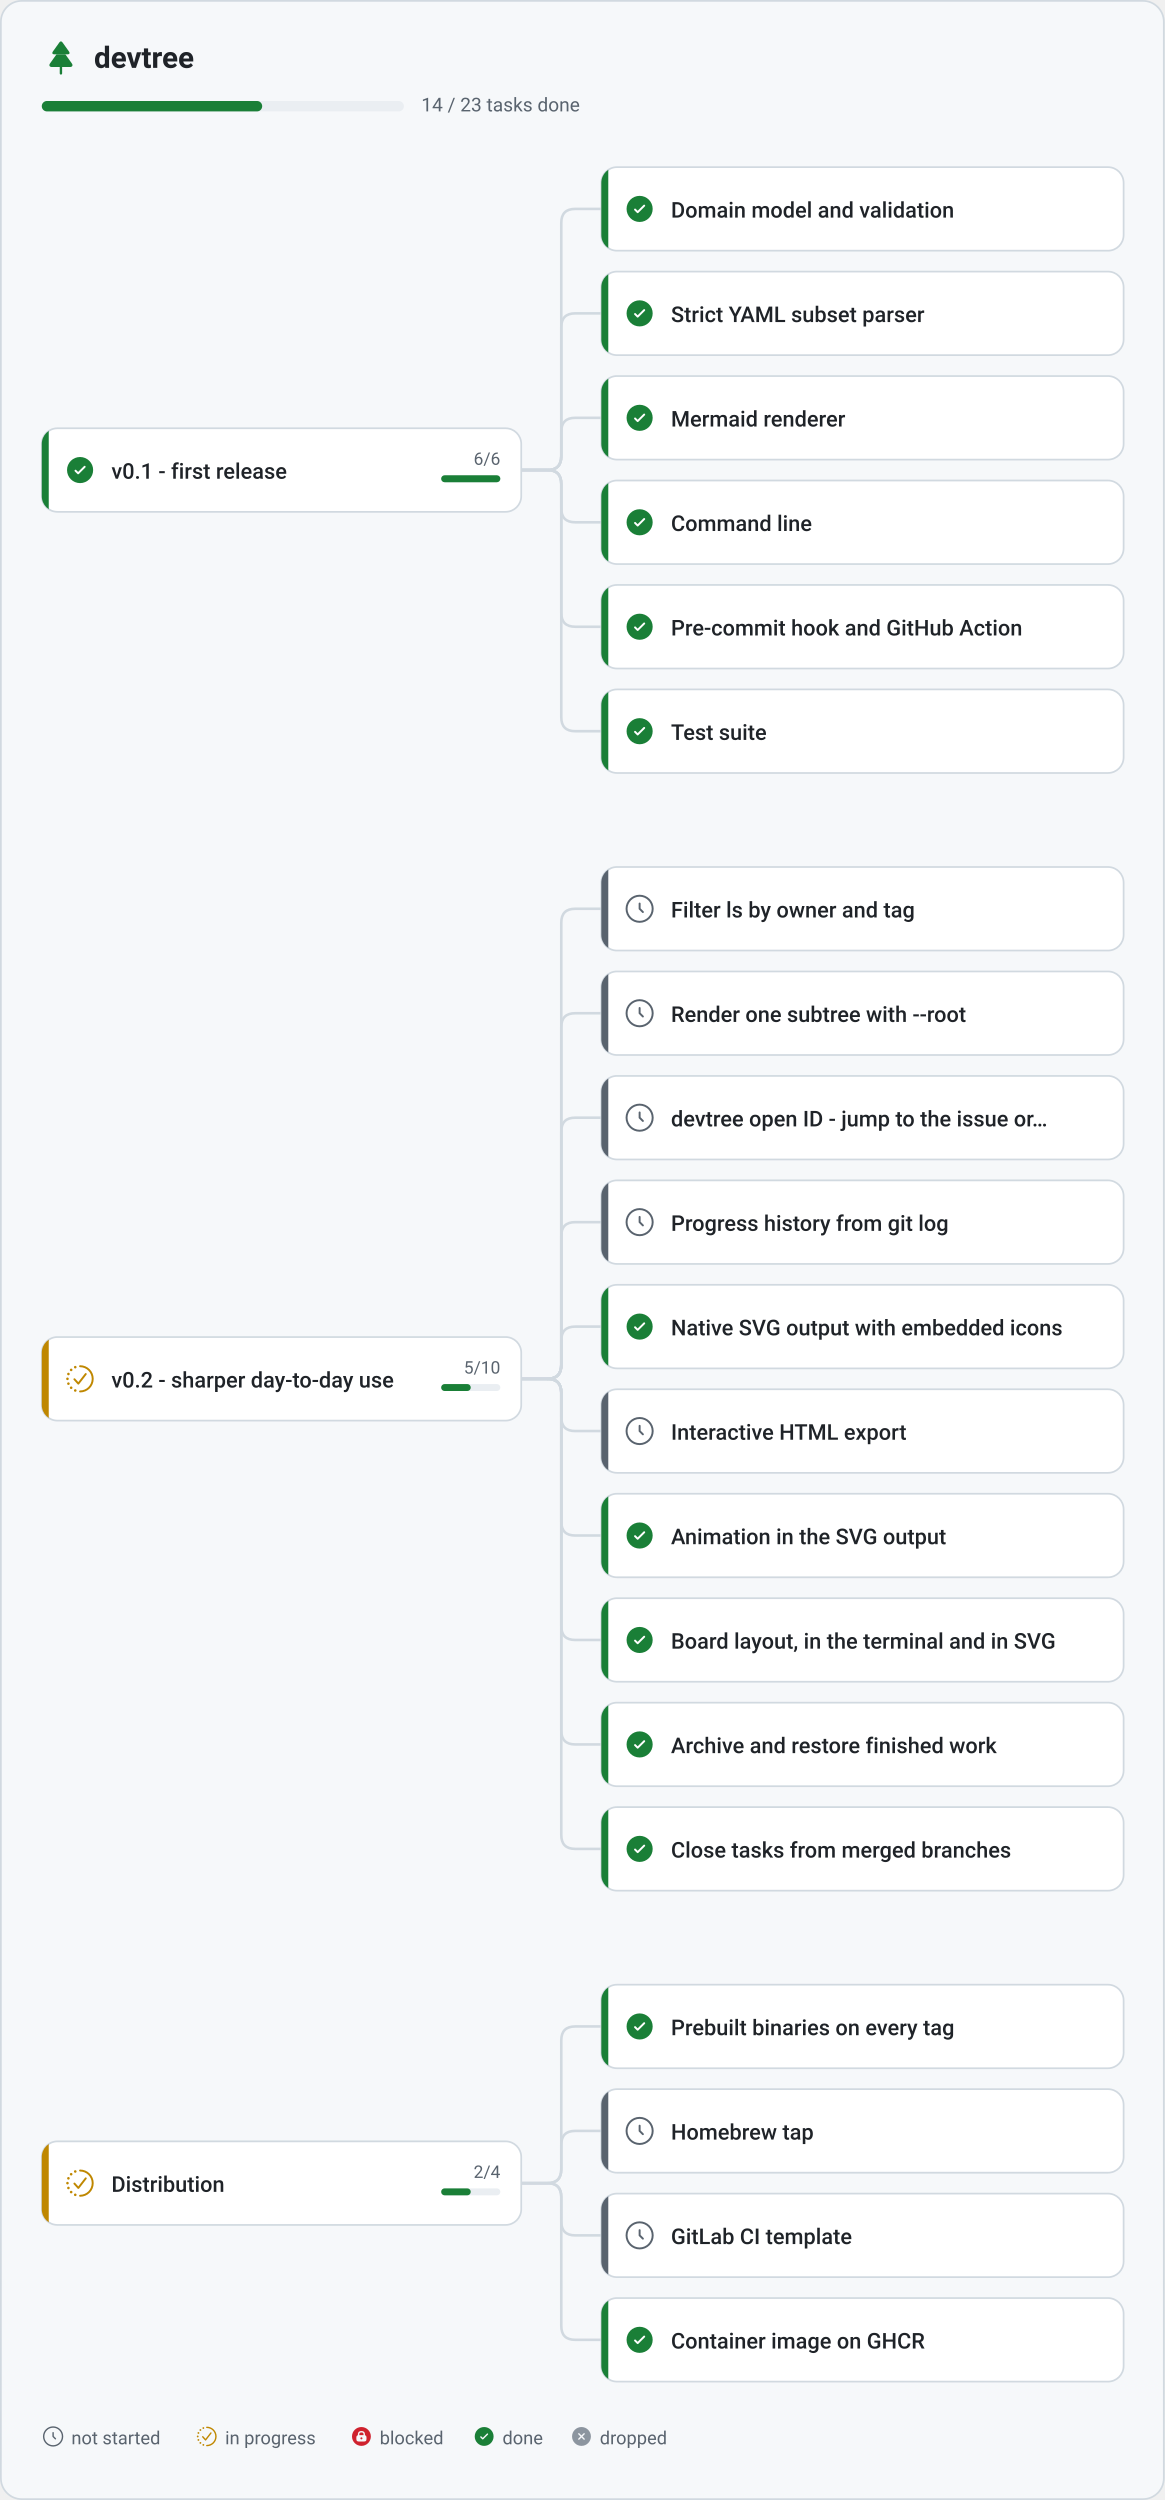
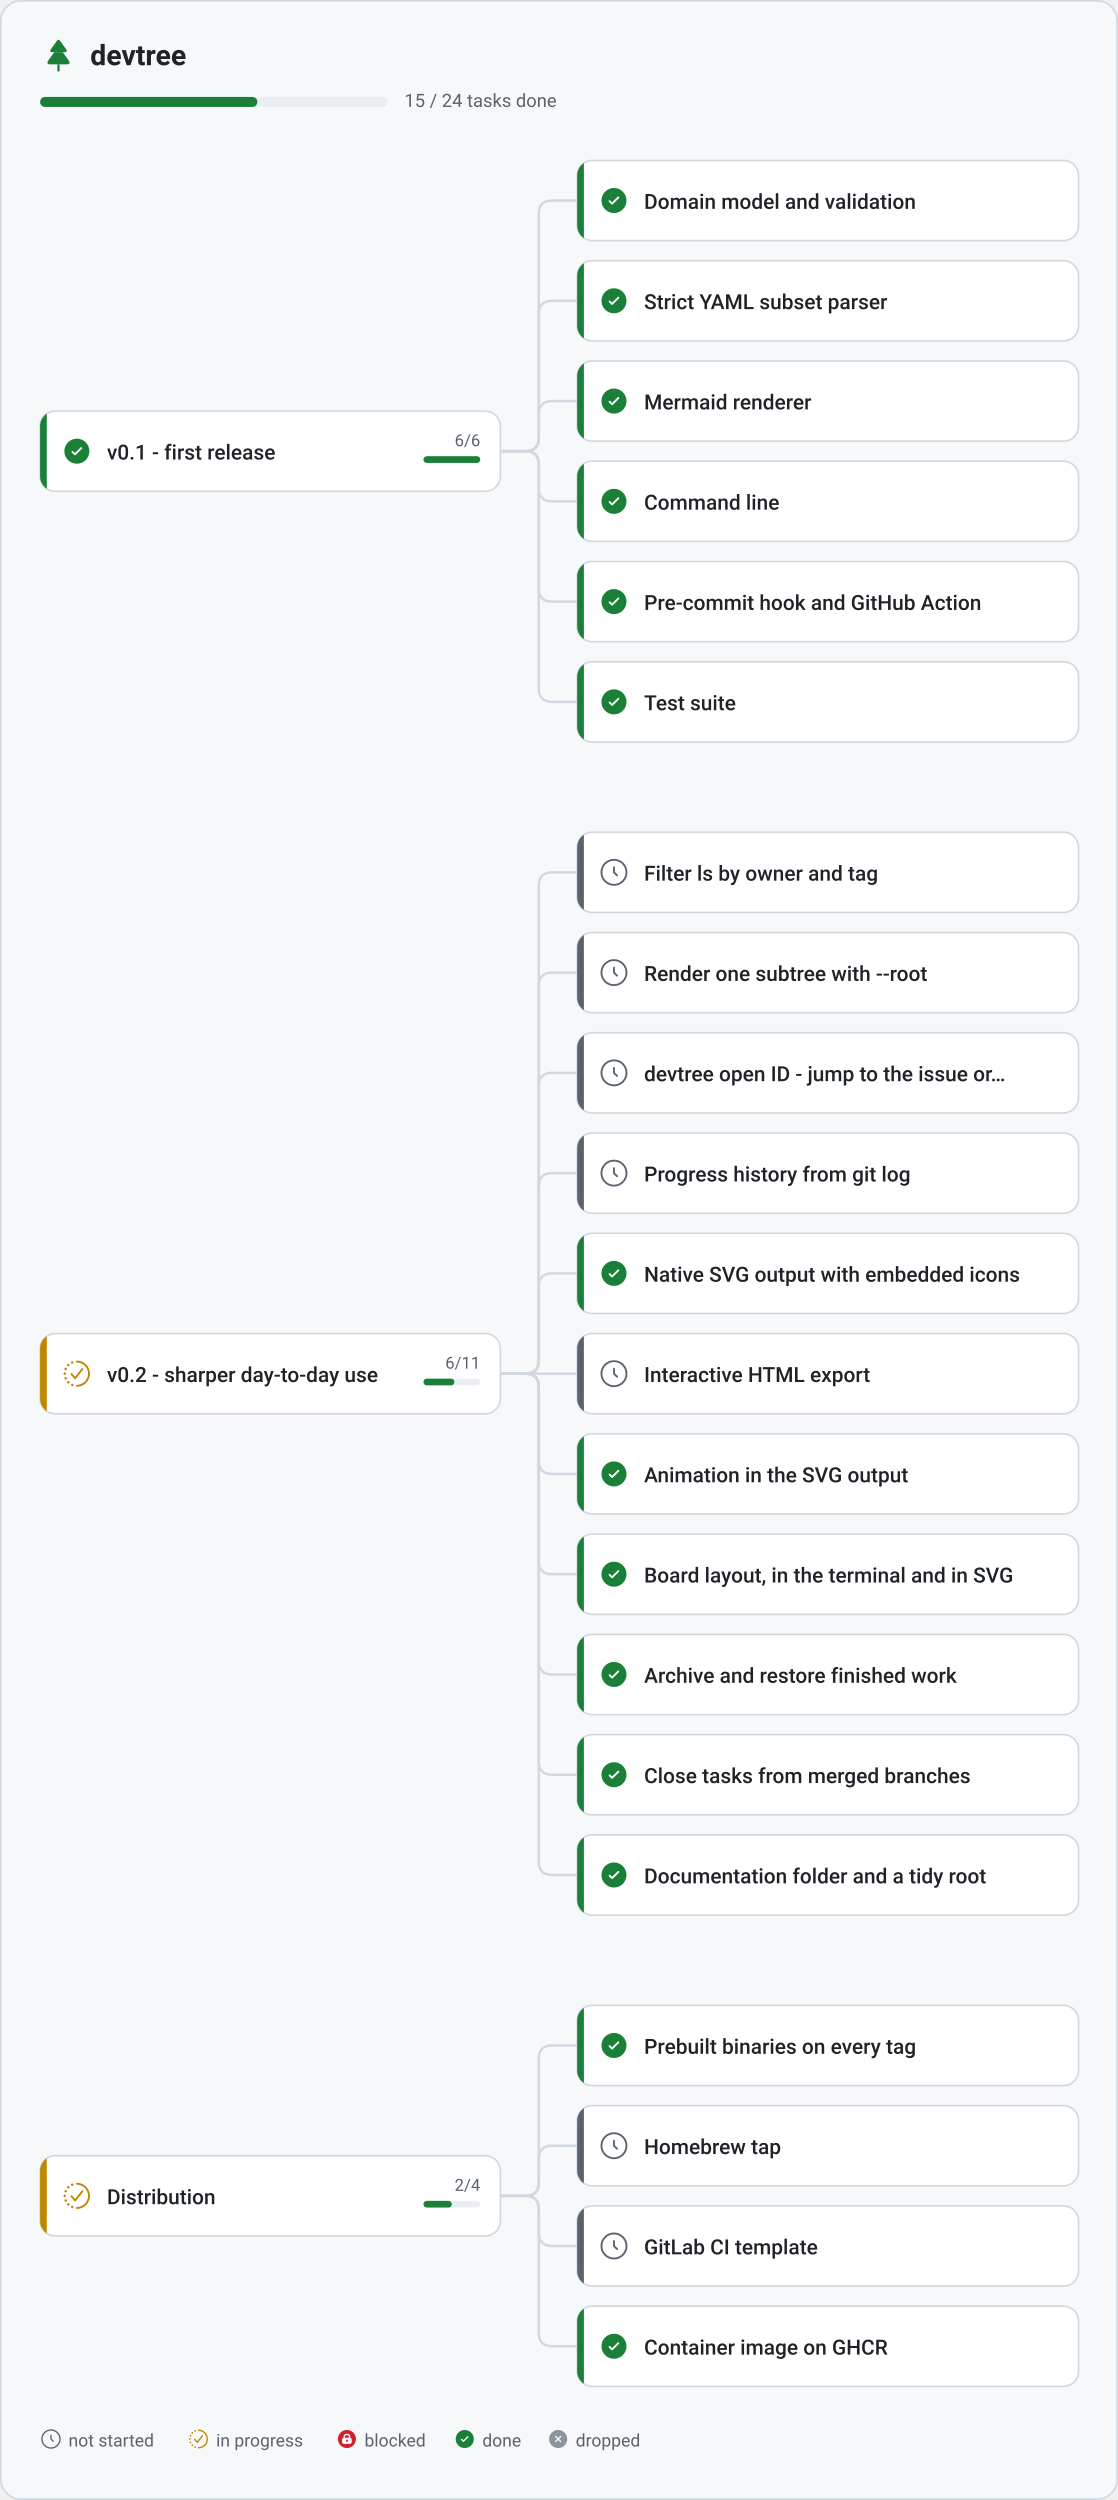
- <svg xmlns="http://www.w3.org/2000/svg" width="669" height="1436" viewBox="0 0 669 1436" font-family="system-ui,-apple-system,'Segoe UI',Roboto,'Helvetica Neue',Arial,sans-serif" role="img" aria-label="devtree development tree, 14 of 23 tasks done">
+ <svg xmlns="http://www.w3.org/2000/svg" width="669" height="1496" viewBox="0 0 669 1496" font-family="system-ui,-apple-system,'Segoe UI',Roboto,'Helvetica Neue',Arial,sans-serif" role="img" aria-label="devtree development tree, 15 of 24 tasks done">
  <style>
@keyframes dt-flow { to { stroke-dashoffset: -16 } }
@keyframes dt-grow { from { transform: scaleX(0) } to { transform: scaleX(1) } }
@keyframes dt-spin { to { transform: rotate(360deg) } }
@keyframes dt-rise { from { opacity: 0; transform: translateY(7px) } to { opacity: 1; transform: none } }
@keyframes dt-pulse { 0%, 100% { opacity: 1 } 50% { opacity: .45 } }
@keyframes dt-marquee { from { transform: translateX(-50%) } to { transform: none } }
.dt-flow { animation: dt-flow 1.1s linear infinite }
.dt-grow { animation: dt-grow .9s cubic-bezier(.2,.8,.2,1) both; transform-box: fill-box; transform-origin: left center }
.dt-spin { animation: dt-spin 8s linear infinite; transform-box: fill-box; transform-origin: center }
.dt-rise { animation: dt-rise .55s cubic-bezier(.2,.8,.2,1) backwards }
.dt-pulse { animation: dt-pulse 2.4s ease-in-out infinite }
.dt-marquee { animation: dt-marquee 26s linear infinite; transform-box: fill-box }
@media (prefers-reduced-motion: reduce), print {
  .dt-flow, .dt-grow, .dt-spin, .dt-rise, .dt-pulse, .dt-marquee { animation: none }
}
</style>
  <defs>
    <clipPath id="dt-card-0">
      <rect x="0" y="0" width="275.4" height="48.0" rx="9" />
    </clipPath>
    <clipPath id="dt-card-1">
      <rect x="0" y="0" width="300.0" height="48.0" rx="9" />
    </clipPath>
  </defs>
-   <rect x="0.5" y="0.5" width="668" height="1435" rx="12" fill="#f6f8fa" stroke="#d1d9e0" />
+   <rect x="0.5" y="0.5" width="668" height="1495" rx="12" fill="#f6f8fa" stroke="#d1d9e0" />
  <g transform="translate(24.0,22.0) scale(0.9167)" style="color:#1a7f37">
    <path d="M16.169 10.06H7.829C6.649 10.06 6.239 9.27 6.929 8.31L11.099 2.47C11.589 1.77 12.409 1.77 12.899 2.47L17.069 8.31C17.759 9.27 17.349 10.06 16.169 10.06Z" fill="currentColor" />
    <path d="M17.59 17.999H6.41C4.83 17.999 4.29 16.949 5.22 15.669L9.21 10.059H14.79L18.78 15.669C19.71 16.949 19.17 17.999 17.59 17.999Z" fill="currentColor" />
    <path d="M12.75 18V22C12.75 22.41 12.41 22.75 12 22.75C11.59 22.75 11.25 22.41 11.25 22V18H12.75Z" fill="currentColor" />
  </g>
  <text x="54.0" y="39.0" font-size="17" font-weight="600" fill="#1f2328">devtree</text>
  <rect x="24.0" y="58.0" width="208.0" height="6.0" rx="3.0" fill="#eaeef2" />
-   <rect x="24.0" y="58.0" width="126.6" height="6.0" rx="3.0" fill="#1a7f37" class="dt-grow" />
-   <text x="242.0" y="64.0" font-size="11" fill="#59636e">14 / 23 tasks done</text>
+   <rect x="24.0" y="58.0" width="130.0" height="6.0" rx="3.0" fill="#1a7f37" class="dt-grow" />
+   <text x="242.0" y="64.0" font-size="11" fill="#59636e">15 / 24 tasks done</text>
  <path d="M299.4 270.0 H314.4 Q322.4 270.0 322.4 262.0 V128.0 Q322.4 120.0 330.4 120.0 H345.4" fill="none" stroke="#d1d9e0" stroke-width="1.5" />
  <path d="M299.4 270.0 H314.4 Q322.4 270.0 322.4 262.0 V188.0 Q322.4 180.0 330.4 180.0 H345.4" fill="none" stroke="#d1d9e0" stroke-width="1.5" />
  <path d="M299.4 270.0 H314.4 Q322.4 270.0 322.4 262.0 V248.0 Q322.4 240.0 330.4 240.0 H345.4" fill="none" stroke="#d1d9e0" stroke-width="1.5" />
  <path d="M299.4 270.0 H314.4 Q322.4 270.0 322.4 278.0 V292.0 Q322.4 300.0 330.4 300.0 H345.4" fill="none" stroke="#d1d9e0" stroke-width="1.5" />
  <path d="M299.4 270.0 H314.4 Q322.4 270.0 322.4 278.0 V352.0 Q322.4 360.0 330.4 360.0 H345.4" fill="none" stroke="#d1d9e0" stroke-width="1.5" />
  <path d="M299.4 270.0 H314.4 Q322.4 270.0 322.4 278.0 V412.0 Q322.4 420.0 330.4 420.0 H345.4" fill="none" stroke="#d1d9e0" stroke-width="1.5" />
-   <path d="M299.4 792.0 H314.4 Q322.4 792.0 322.4 784.0 V530.0 Q322.4 522.0 330.4 522.0 H345.4" fill="none" stroke="#d1d9e0" stroke-width="1.5" />
-   <path d="M299.4 792.0 H314.4 Q322.4 792.0 322.4 784.0 V590.0 Q322.4 582.0 330.4 582.0 H345.4" fill="none" stroke="#d1d9e0" stroke-width="1.5" />
-   <path d="M299.4 792.0 H314.4 Q322.4 792.0 322.4 784.0 V650.0 Q322.4 642.0 330.4 642.0 H345.4" fill="none" stroke="#d1d9e0" stroke-width="1.5" />
-   <path d="M299.4 792.0 H314.4 Q322.4 792.0 322.4 784.0 V710.0 Q322.4 702.0 330.4 702.0 H345.4" fill="none" stroke="#d1d9e0" stroke-width="1.5" />
-   <path d="M299.4 792.0 H314.4 Q322.4 792.0 322.4 784.0 V770.0 Q322.4 762.0 330.4 762.0 H345.4" fill="none" stroke="#d1d9e0" stroke-width="1.5" />
-   <path d="M299.4 792.0 H314.4 Q322.4 792.0 322.4 800.0 V814.0 Q322.4 822.0 330.4 822.0 H345.4" fill="none" stroke="#d1d9e0" stroke-width="1.5" />
-   <path d="M299.4 792.0 H314.4 Q322.4 792.0 322.4 800.0 V874.0 Q322.4 882.0 330.4 882.0 H345.4" fill="none" stroke="#d1d9e0" stroke-width="1.5" />
-   <path d="M299.4 792.0 H314.4 Q322.4 792.0 322.4 800.0 V934.0 Q322.4 942.0 330.4 942.0 H345.4" fill="none" stroke="#d1d9e0" stroke-width="1.5" />
-   <path d="M299.4 792.0 H314.4 Q322.4 792.0 322.4 800.0 V994.0 Q322.4 1002.0 330.4 1002.0 H345.4" fill="none" stroke="#d1d9e0" stroke-width="1.5" />
-   <path d="M299.4 792.0 H314.4 Q322.4 792.0 322.4 800.0 V1054.0 Q322.4 1062.0 330.4 1062.0 H345.4" fill="none" stroke="#d1d9e0" stroke-width="1.5" />
-   <path d="M299.4 1254.0 H314.4 Q322.4 1254.0 322.4 1246.0 V1172.0 Q322.4 1164.0 330.4 1164.0 H345.4" fill="none" stroke="#d1d9e0" stroke-width="1.5" />
-   <path d="M299.4 1254.0 H314.4 Q322.4 1254.0 322.4 1246.0 V1232.0 Q322.4 1224.0 330.4 1224.0 H345.4" fill="none" stroke="#d1d9e0" stroke-width="1.5" />
-   <path d="M299.4 1254.0 H314.4 Q322.4 1254.0 322.4 1262.0 V1276.0 Q322.4 1284.0 330.4 1284.0 H345.4" fill="none" stroke="#d1d9e0" stroke-width="1.5" />
-   <path d="M299.4 1254.0 H314.4 Q322.4 1254.0 322.4 1262.0 V1336.0 Q322.4 1344.0 330.4 1344.0 H345.4" fill="none" stroke="#d1d9e0" stroke-width="1.5" />
+   <path d="M299.4 822.0 H314.4 Q322.4 822.0 322.4 814.0 V530.0 Q322.4 522.0 330.4 522.0 H345.4" fill="none" stroke="#d1d9e0" stroke-width="1.5" />
+   <path d="M299.4 822.0 H314.4 Q322.4 822.0 322.4 814.0 V590.0 Q322.4 582.0 330.4 582.0 H345.4" fill="none" stroke="#d1d9e0" stroke-width="1.5" />
+   <path d="M299.4 822.0 H314.4 Q322.4 822.0 322.4 814.0 V650.0 Q322.4 642.0 330.4 642.0 H345.4" fill="none" stroke="#d1d9e0" stroke-width="1.5" />
+   <path d="M299.4 822.0 H314.4 Q322.4 822.0 322.4 814.0 V710.0 Q322.4 702.0 330.4 702.0 H345.4" fill="none" stroke="#d1d9e0" stroke-width="1.5" />
+   <path d="M299.4 822.0 H314.4 Q322.4 822.0 322.4 814.0 V770.0 Q322.4 762.0 330.4 762.0 H345.4" fill="none" stroke="#d1d9e0" stroke-width="1.5" />
+   <path d="M299.4 822.0 H345.4" fill="none" stroke="#d1d9e0" stroke-width="1.5" />
+   <path d="M299.4 822.0 H314.4 Q322.4 822.0 322.4 830.0 V874.0 Q322.4 882.0 330.4 882.0 H345.4" fill="none" stroke="#d1d9e0" stroke-width="1.5" />
+   <path d="M299.4 822.0 H314.4 Q322.4 822.0 322.4 830.0 V934.0 Q322.4 942.0 330.4 942.0 H345.4" fill="none" stroke="#d1d9e0" stroke-width="1.5" />
+   <path d="M299.4 822.0 H314.4 Q322.4 822.0 322.4 830.0 V994.0 Q322.4 1002.0 330.4 1002.0 H345.4" fill="none" stroke="#d1d9e0" stroke-width="1.5" />
+   <path d="M299.4 822.0 H314.4 Q322.4 822.0 322.4 830.0 V1054.0 Q322.4 1062.0 330.4 1062.0 H345.4" fill="none" stroke="#d1d9e0" stroke-width="1.5" />
+   <path d="M299.4 822.0 H314.4 Q322.4 822.0 322.4 830.0 V1114.0 Q322.4 1122.0 330.4 1122.0 H345.4" fill="none" stroke="#d1d9e0" stroke-width="1.5" />
+   <path d="M299.4 1314.0 H314.4 Q322.4 1314.0 322.4 1306.0 V1232.0 Q322.4 1224.0 330.4 1224.0 H345.4" fill="none" stroke="#d1d9e0" stroke-width="1.5" />
+   <path d="M299.4 1314.0 H314.4 Q322.4 1314.0 322.4 1306.0 V1292.0 Q322.4 1284.0 330.4 1284.0 H345.4" fill="none" stroke="#d1d9e0" stroke-width="1.5" />
+   <path d="M299.4 1314.0 H314.4 Q322.4 1314.0 322.4 1322.0 V1336.0 Q322.4 1344.0 330.4 1344.0 H345.4" fill="none" stroke="#d1d9e0" stroke-width="1.5" />
+   <path d="M299.4 1314.0 H314.4 Q322.4 1314.0 322.4 1322.0 V1396.0 Q322.4 1404.0 330.4 1404.0 H345.4" fill="none" stroke="#d1d9e0" stroke-width="1.5" />
  <g class="dt-rise" style="animation-delay:0.00s">
    <rect x="24.0" y="246.0" width="275.4" height="48.0" rx="9.0" fill="#ffffff" stroke="#d1d9e0" />
    <g transform="translate(24.0,246.0)" clip-path="url(#dt-card-0)">
      <rect x="0.0" y="0.0" width="4.0" height="48.0" rx="0.0" fill="#1a7f37" />
    </g>
    <g transform="translate(37.0,261.0) scale(0.75)" style="color:#1a7f37">
      <path fill-rule="evenodd" clip-rule="evenodd" d="M22 12C22 17.523 17.523 22 12 22C6.477 22 2 17.523 2 12C2 6.477 6.477 2 12 2C17.523 2 22 6.477 22 12ZM16.03 8.97C16.323 9.263 16.323 9.737 16.03 10.03L11.03 15.03C10.737 15.323 10.263 15.323 9.97 15.03L7.97 13.03C7.677 12.737 7.677 12.263 7.97 11.97C8.263 11.677 8.737 11.677 9.03 11.97L10.5 13.439L12.735 11.204L14.97 8.97C15.263 8.677 15.737 8.677 16.03 8.97Z" fill="currentColor" />
    </g>
    <text x="64.0" y="275.0" font-size="12.5" font-weight="500" fill="#1f2328">v0.1 - first release</text>
    <text x="287.4" y="267.0" font-size="10" fill="#59636e" text-anchor="end">6/6</text>
    <rect x="253.4" y="273.0" width="34.0" height="4.0" rx="2.0" fill="#eaeef2" />
    <rect x="253.4" y="273.0" width="34.0" height="4.0" rx="2.0" fill="#1a7f37" class="dt-grow" />
  </g>
  <g class="dt-rise" style="animation-delay:0.04s">
    <rect x="345.4" y="96.0" width="300.0" height="48.0" rx="9.0" fill="#ffffff" stroke="#d1d9e0" />
    <g transform="translate(345.4,96.0)" clip-path="url(#dt-card-1)">
      <rect x="0.0" y="0.0" width="4.0" height="48.0" rx="0.0" fill="#1a7f37" />
    </g>
    <g transform="translate(358.4,111.0) scale(0.75)" style="color:#1a7f37">
      <path fill-rule="evenodd" clip-rule="evenodd" d="M22 12C22 17.523 17.523 22 12 22C6.477 22 2 17.523 2 12C2 6.477 6.477 2 12 2C17.523 2 22 6.477 22 12ZM16.03 8.97C16.323 9.263 16.323 9.737 16.03 10.03L11.03 15.03C10.737 15.323 10.263 15.323 9.97 15.03L7.97 13.03C7.677 12.737 7.677 12.263 7.97 11.97C8.263 11.677 8.737 11.677 9.03 11.97L10.5 13.439L12.735 11.204L14.97 8.97C15.263 8.677 15.737 8.677 16.03 8.97Z" fill="currentColor" />
    </g>
    <text x="385.4" y="125.0" font-size="12.5" font-weight="500" fill="#1f2328">Domain model and validation</text>
  </g>
  <g class="dt-rise" style="animation-delay:0.07s">
    <rect x="345.4" y="156.0" width="300.0" height="48.0" rx="9.0" fill="#ffffff" stroke="#d1d9e0" />
    <g transform="translate(345.4,156.0)" clip-path="url(#dt-card-1)">
      <rect x="0.0" y="0.0" width="4.0" height="48.0" rx="0.0" fill="#1a7f37" />
    </g>
    <g transform="translate(358.4,171.0) scale(0.75)" style="color:#1a7f37">
      <path fill-rule="evenodd" clip-rule="evenodd" d="M22 12C22 17.523 17.523 22 12 22C6.477 22 2 17.523 2 12C2 6.477 6.477 2 12 2C17.523 2 22 6.477 22 12ZM16.03 8.97C16.323 9.263 16.323 9.737 16.03 10.03L11.03 15.03C10.737 15.323 10.263 15.323 9.97 15.03L7.97 13.03C7.677 12.737 7.677 12.263 7.97 11.97C8.263 11.677 8.737 11.677 9.03 11.97L10.5 13.439L12.735 11.204L14.97 8.97C15.263 8.677 15.737 8.677 16.03 8.97Z" fill="currentColor" />
    </g>
    <text x="385.4" y="185.0" font-size="12.5" font-weight="500" fill="#1f2328">Strict YAML subset parser</text>
  </g>
  <g class="dt-rise" style="animation-delay:0.11s">
    <rect x="345.4" y="216.0" width="300.0" height="48.0" rx="9.0" fill="#ffffff" stroke="#d1d9e0" />
    <g transform="translate(345.4,216.0)" clip-path="url(#dt-card-1)">
      <rect x="0.0" y="0.0" width="4.0" height="48.0" rx="0.0" fill="#1a7f37" />
    </g>
    <g transform="translate(358.4,231.0) scale(0.75)" style="color:#1a7f37">
      <path fill-rule="evenodd" clip-rule="evenodd" d="M22 12C22 17.523 17.523 22 12 22C6.477 22 2 17.523 2 12C2 6.477 6.477 2 12 2C17.523 2 22 6.477 22 12ZM16.03 8.97C16.323 9.263 16.323 9.737 16.03 10.03L11.03 15.03C10.737 15.323 10.263 15.323 9.97 15.03L7.97 13.03C7.677 12.737 7.677 12.263 7.97 11.97C8.263 11.677 8.737 11.677 9.03 11.97L10.5 13.439L12.735 11.204L14.97 8.97C15.263 8.677 15.737 8.677 16.03 8.97Z" fill="currentColor" />
    </g>
    <text x="385.4" y="245.0" font-size="12.5" font-weight="500" fill="#1f2328">Mermaid renderer</text>
  </g>
  <g class="dt-rise" style="animation-delay:0.14s">
    <rect x="345.4" y="276.0" width="300.0" height="48.0" rx="9.0" fill="#ffffff" stroke="#d1d9e0" />
    <g transform="translate(345.4,276.0)" clip-path="url(#dt-card-1)">
      <rect x="0.0" y="0.0" width="4.0" height="48.0" rx="0.0" fill="#1a7f37" />
    </g>
    <g transform="translate(358.4,291.0) scale(0.75)" style="color:#1a7f37">
      <path fill-rule="evenodd" clip-rule="evenodd" d="M22 12C22 17.523 17.523 22 12 22C6.477 22 2 17.523 2 12C2 6.477 6.477 2 12 2C17.523 2 22 6.477 22 12ZM16.03 8.97C16.323 9.263 16.323 9.737 16.03 10.03L11.03 15.03C10.737 15.323 10.263 15.323 9.97 15.03L7.97 13.03C7.677 12.737 7.677 12.263 7.97 11.97C8.263 11.677 8.737 11.677 9.03 11.97L10.5 13.439L12.735 11.204L14.97 8.97C15.263 8.677 15.737 8.677 16.03 8.97Z" fill="currentColor" />
    </g>
    <text x="385.4" y="305.0" font-size="12.5" font-weight="500" fill="#1f2328">Command line</text>
  </g>
  <g class="dt-rise" style="animation-delay:0.18s">
    <rect x="345.4" y="336.0" width="300.0" height="48.0" rx="9.0" fill="#ffffff" stroke="#d1d9e0" />
    <g transform="translate(345.4,336.0)" clip-path="url(#dt-card-1)">
      <rect x="0.0" y="0.0" width="4.0" height="48.0" rx="0.0" fill="#1a7f37" />
    </g>
    <g transform="translate(358.4,351.0) scale(0.75)" style="color:#1a7f37">
      <path fill-rule="evenodd" clip-rule="evenodd" d="M22 12C22 17.523 17.523 22 12 22C6.477 22 2 17.523 2 12C2 6.477 6.477 2 12 2C17.523 2 22 6.477 22 12ZM16.03 8.97C16.323 9.263 16.323 9.737 16.03 10.03L11.03 15.03C10.737 15.323 10.263 15.323 9.97 15.03L7.97 13.03C7.677 12.737 7.677 12.263 7.97 11.97C8.263 11.677 8.737 11.677 9.03 11.97L10.5 13.439L12.735 11.204L14.97 8.97C15.263 8.677 15.737 8.677 16.03 8.97Z" fill="currentColor" />
    </g>
    <text x="385.4" y="365.0" font-size="12.5" font-weight="500" fill="#1f2328">Pre-commit hook and GitHub Action</text>
  </g>
  <g class="dt-rise" style="animation-delay:0.21s">
    <rect x="345.4" y="396.0" width="300.0" height="48.0" rx="9.0" fill="#ffffff" stroke="#d1d9e0" />
    <g transform="translate(345.4,396.0)" clip-path="url(#dt-card-1)">
      <rect x="0.0" y="0.0" width="4.0" height="48.0" rx="0.0" fill="#1a7f37" />
    </g>
    <g transform="translate(358.4,411.0) scale(0.75)" style="color:#1a7f37">
      <path fill-rule="evenodd" clip-rule="evenodd" d="M22 12C22 17.523 17.523 22 12 22C6.477 22 2 17.523 2 12C2 6.477 6.477 2 12 2C17.523 2 22 6.477 22 12ZM16.03 8.97C16.323 9.263 16.323 9.737 16.03 10.03L11.03 15.03C10.737 15.323 10.263 15.323 9.97 15.03L7.97 13.03C7.677 12.737 7.677 12.263 7.97 11.97C8.263 11.677 8.737 11.677 9.03 11.97L10.5 13.439L12.735 11.204L14.97 8.97C15.263 8.677 15.737 8.677 16.03 8.97Z" fill="currentColor" />
    </g>
    <text x="385.4" y="425.0" font-size="12.5" font-weight="500" fill="#1f2328">Test suite</text>
  </g>
  <g class="dt-rise" style="animation-delay:0.25s">
-     <rect x="24.0" y="768.0" width="275.4" height="48.0" rx="9.0" fill="#ffffff" stroke="#d1d9e0" />
-     <g transform="translate(24.0,768.0)" clip-path="url(#dt-card-0)">
+     <rect x="24.0" y="798.0" width="275.4" height="48.0" rx="9.0" fill="#ffffff" stroke="#d1d9e0" />
+     <g transform="translate(24.0,798.0)" clip-path="url(#dt-card-0)">
      <rect x="0.0" y="0.0" width="4.0" height="48.0" rx="0.0" fill="#bf8700" />
    </g>
-     <g transform="translate(37.0,783.0) scale(0.75)" style="color:#bf8700">
+     <g transform="translate(37.0,813.0) scale(0.75)" style="color:#bf8700">
      <g class="dt-spin">
        <path d="M 12 2.333 c 5.339 0 9.667 4.328 9.667 9.667 s -4.328 9.667 -9.667 9.667" fill="none" stroke="currentColor" stroke-linecap="round" stroke-linejoin="round" stroke-width="1.5" />
        <polyline points="7.667 12.333 10.667 15.667 16.333 8.333" fill="none" stroke="currentColor" stroke-linecap="round" stroke-linejoin="round" stroke-width="1.5" />
        <circle cx="5.164" cy="18.836" r="1" fill="currentColor" />
        <circle cx="2.333" cy="12" r="1" fill="currentColor" />
        <circle cx="5.164" cy="5.164" r="1" fill="currentColor" />
        <circle cx="8.301" cy="20.931" r="1" fill="currentColor" />
        <circle cx="3.069" cy="15.699" r="1" fill="currentColor" />
        <circle cx="3.069" cy="8.301" r="1" fill="currentColor" />
        <circle cx="8.301" cy="3.069" r="1" fill="currentColor" />
      </g>
    </g>
-     <text x="64.0" y="797.0" font-size="12.5" font-weight="500" fill="#1f2328">v0.2 - sharper day-to-day use</text>
-     <text x="287.4" y="789.0" font-size="10" fill="#59636e" text-anchor="end">5/10</text>
-     <rect x="253.4" y="795.0" width="34.0" height="4.0" rx="2.0" fill="#eaeef2" />
-     <rect x="253.4" y="795.0" width="17.0" height="4.0" rx="2.0" fill="#1a7f37" class="dt-grow" />
+     <text x="64.0" y="827.0" font-size="12.5" font-weight="500" fill="#1f2328">v0.2 - sharper day-to-day use</text>
+     <text x="287.4" y="819.0" font-size="10" fill="#59636e" text-anchor="end">6/11</text>
+     <rect x="253.4" y="825.0" width="34.0" height="4.0" rx="2.0" fill="#eaeef2" />
+     <rect x="253.4" y="825.0" width="18.5" height="4.0" rx="2.0" fill="#1a7f37" class="dt-grow" />
  </g>
  <g class="dt-rise" style="animation-delay:0.28s">
    <rect x="345.4" y="498.0" width="300.0" height="48.0" rx="9.0" fill="#ffffff" stroke="#d1d9e0" />
    <g transform="translate(345.4,498.0)" clip-path="url(#dt-card-1)">
      <rect x="0.0" y="0.0" width="4.0" height="48.0" rx="0.0" fill="#59636e" />
    </g>
    <g transform="translate(358.4,513.0) scale(0.75)" style="color:#59636e">
      <path fill-rule="evenodd" clip-rule="evenodd" d="M12 2.75C6.891 2.75 2.75 6.891 2.75 12C2.75 17.109 6.891 21.25 12 21.25C17.109 21.25 21.25 17.109 21.25 12C21.25 6.891 17.109 2.75 12 2.75ZM1.25 12C1.25 6.063 6.063 1.25 12 1.25C17.937 1.25 22.75 6.063 22.75 12C22.75 17.937 17.937 22.75 12 22.75C6.063 22.75 1.25 17.937 1.25 12ZM12 7.25C12.414 7.25 12.75 7.586 12.75 8V11.689L15.03 13.97C15.323 14.263 15.323 14.737 15.03 15.03C14.737 15.323 14.263 15.323 13.97 15.03L11.47 12.53C11.329 12.39 11.25 12.199 11.25 12V8C11.25 7.586 11.586 7.25 12 7.25Z" fill="currentColor" />
    </g>
    <text x="385.4" y="527.0" font-size="12.5" font-weight="500" fill="#1f2328">Filter ls by owner and tag</text>
  </g>
  <g class="dt-rise" style="animation-delay:0.32s">
    <rect x="345.4" y="558.0" width="300.0" height="48.0" rx="9.0" fill="#ffffff" stroke="#d1d9e0" />
    <g transform="translate(345.4,558.0)" clip-path="url(#dt-card-1)">
      <rect x="0.0" y="0.0" width="4.0" height="48.0" rx="0.0" fill="#59636e" />
    </g>
    <g transform="translate(358.4,573.0) scale(0.75)" style="color:#59636e">
      <path fill-rule="evenodd" clip-rule="evenodd" d="M12 2.75C6.891 2.75 2.75 6.891 2.75 12C2.75 17.109 6.891 21.25 12 21.25C17.109 21.25 21.25 17.109 21.25 12C21.25 6.891 17.109 2.75 12 2.75ZM1.25 12C1.25 6.063 6.063 1.25 12 1.25C17.937 1.25 22.75 6.063 22.75 12C22.75 17.937 17.937 22.75 12 22.75C6.063 22.75 1.25 17.937 1.25 12ZM12 7.25C12.414 7.25 12.75 7.586 12.75 8V11.689L15.03 13.97C15.323 14.263 15.323 14.737 15.03 15.03C14.737 15.323 14.263 15.323 13.97 15.03L11.47 12.53C11.329 12.39 11.25 12.199 11.25 12V8C11.25 7.586 11.586 7.25 12 7.25Z" fill="currentColor" />
    </g>
    <text x="385.4" y="587.0" font-size="12.5" font-weight="500" fill="#1f2328">Render one subtree with --root</text>
  </g>
  <g class="dt-rise" style="animation-delay:0.35s">
    <rect x="345.4" y="618.0" width="300.0" height="48.0" rx="9.0" fill="#ffffff" stroke="#d1d9e0" />
    <g transform="translate(345.4,618.0)" clip-path="url(#dt-card-1)">
      <rect x="0.0" y="0.0" width="4.0" height="48.0" rx="0.0" fill="#59636e" />
    </g>
    <g transform="translate(358.4,633.0) scale(0.75)" style="color:#59636e">
      <path fill-rule="evenodd" clip-rule="evenodd" d="M12 2.75C6.891 2.75 2.75 6.891 2.75 12C2.75 17.109 6.891 21.25 12 21.25C17.109 21.25 21.25 17.109 21.25 12C21.25 6.891 17.109 2.75 12 2.75ZM1.25 12C1.25 6.063 6.063 1.25 12 1.25C17.937 1.25 22.75 6.063 22.75 12C22.75 17.937 17.937 22.75 12 22.75C6.063 22.75 1.25 17.937 1.25 12ZM12 7.25C12.414 7.25 12.75 7.586 12.75 8V11.689L15.03 13.97C15.323 14.263 15.323 14.737 15.03 15.03C14.737 15.323 14.263 15.323 13.97 15.03L11.47 12.53C11.329 12.39 11.25 12.199 11.25 12V8C11.25 7.586 11.586 7.25 12 7.25Z" fill="currentColor" />
    </g>
    <text x="385.4" y="647.0" font-size="12.5" font-weight="500" fill="#1f2328">devtree open ID - jump to the issue or…</text>
  </g>
  <g class="dt-rise" style="animation-delay:0.39s">
    <rect x="345.4" y="678.0" width="300.0" height="48.0" rx="9.0" fill="#ffffff" stroke="#d1d9e0" />
    <g transform="translate(345.4,678.0)" clip-path="url(#dt-card-1)">
      <rect x="0.0" y="0.0" width="4.0" height="48.0" rx="0.0" fill="#59636e" />
    </g>
    <g transform="translate(358.4,693.0) scale(0.75)" style="color:#59636e">
      <path fill-rule="evenodd" clip-rule="evenodd" d="M12 2.75C6.891 2.75 2.75 6.891 2.75 12C2.75 17.109 6.891 21.25 12 21.25C17.109 21.25 21.25 17.109 21.25 12C21.25 6.891 17.109 2.75 12 2.75ZM1.25 12C1.25 6.063 6.063 1.25 12 1.25C17.937 1.25 22.75 6.063 22.75 12C22.75 17.937 17.937 22.75 12 22.75C6.063 22.75 1.25 17.937 1.25 12ZM12 7.25C12.414 7.25 12.75 7.586 12.75 8V11.689L15.03 13.97C15.323 14.263 15.323 14.737 15.03 15.03C14.737 15.323 14.263 15.323 13.97 15.03L11.47 12.53C11.329 12.39 11.25 12.199 11.25 12V8C11.25 7.586 11.586 7.25 12 7.25Z" fill="currentColor" />
    </g>
    <text x="385.4" y="707.0" font-size="12.5" font-weight="500" fill="#1f2328">Progress history from git log</text>
  </g>
  <g class="dt-rise" style="animation-delay:0.42s">
    <rect x="345.4" y="738.0" width="300.0" height="48.0" rx="9.0" fill="#ffffff" stroke="#d1d9e0" />
    <g transform="translate(345.4,738.0)" clip-path="url(#dt-card-1)">
      <rect x="0.0" y="0.0" width="4.0" height="48.0" rx="0.0" fill="#1a7f37" />
    </g>
    <g transform="translate(358.4,753.0) scale(0.75)" style="color:#1a7f37">
      <path fill-rule="evenodd" clip-rule="evenodd" d="M22 12C22 17.523 17.523 22 12 22C6.477 22 2 17.523 2 12C2 6.477 6.477 2 12 2C17.523 2 22 6.477 22 12ZM16.03 8.97C16.323 9.263 16.323 9.737 16.03 10.03L11.03 15.03C10.737 15.323 10.263 15.323 9.97 15.03L7.97 13.03C7.677 12.737 7.677 12.263 7.97 11.97C8.263 11.677 8.737 11.677 9.03 11.97L10.5 13.439L12.735 11.204L14.97 8.97C15.263 8.677 15.737 8.677 16.03 8.97Z" fill="currentColor" />
    </g>
    <text x="385.4" y="767.0" font-size="12.5" font-weight="500" fill="#1f2328">Native SVG output with embedded icons</text>
  </g>
  <g class="dt-rise" style="animation-delay:0.46s">
    <rect x="345.4" y="798.0" width="300.0" height="48.0" rx="9.0" fill="#ffffff" stroke="#d1d9e0" />
    <g transform="translate(345.4,798.0)" clip-path="url(#dt-card-1)">
      <rect x="0.0" y="0.0" width="4.0" height="48.0" rx="0.0" fill="#59636e" />
    </g>
    <g transform="translate(358.4,813.0) scale(0.75)" style="color:#59636e">
      <path fill-rule="evenodd" clip-rule="evenodd" d="M12 2.75C6.891 2.75 2.75 6.891 2.75 12C2.75 17.109 6.891 21.25 12 21.25C17.109 21.25 21.25 17.109 21.25 12C21.25 6.891 17.109 2.75 12 2.75ZM1.25 12C1.25 6.063 6.063 1.25 12 1.25C17.937 1.25 22.75 6.063 22.75 12C22.75 17.937 17.937 22.75 12 22.75C6.063 22.75 1.25 17.937 1.25 12ZM12 7.25C12.414 7.25 12.75 7.586 12.75 8V11.689L15.03 13.97C15.323 14.263 15.323 14.737 15.03 15.03C14.737 15.323 14.263 15.323 13.97 15.03L11.47 12.53C11.329 12.39 11.25 12.199 11.25 12V8C11.25 7.586 11.586 7.25 12 7.25Z" fill="currentColor" />
    </g>
    <text x="385.4" y="827.0" font-size="12.5" font-weight="500" fill="#1f2328">Interactive HTML export</text>
  </g>
  <g class="dt-rise" style="animation-delay:0.49s">
    <rect x="345.4" y="858.0" width="300.0" height="48.0" rx="9.0" fill="#ffffff" stroke="#d1d9e0" />
    <g transform="translate(345.4,858.0)" clip-path="url(#dt-card-1)">
      <rect x="0.0" y="0.0" width="4.0" height="48.0" rx="0.0" fill="#1a7f37" />
    </g>
    <g transform="translate(358.4,873.0) scale(0.75)" style="color:#1a7f37">
      <path fill-rule="evenodd" clip-rule="evenodd" d="M22 12C22 17.523 17.523 22 12 22C6.477 22 2 17.523 2 12C2 6.477 6.477 2 12 2C17.523 2 22 6.477 22 12ZM16.03 8.97C16.323 9.263 16.323 9.737 16.03 10.03L11.03 15.03C10.737 15.323 10.263 15.323 9.97 15.03L7.97 13.03C7.677 12.737 7.677 12.263 7.97 11.97C8.263 11.677 8.737 11.677 9.03 11.97L10.5 13.439L12.735 11.204L14.97 8.97C15.263 8.677 15.737 8.677 16.03 8.97Z" fill="currentColor" />
    </g>
    <text x="385.4" y="887.0" font-size="12.5" font-weight="500" fill="#1f2328">Animation in the SVG output</text>
  </g>
  <g class="dt-rise" style="animation-delay:0.53s">
    <rect x="345.4" y="918.0" width="300.0" height="48.0" rx="9.0" fill="#ffffff" stroke="#d1d9e0" />
    <g transform="translate(345.4,918.0)" clip-path="url(#dt-card-1)">
      <rect x="0.0" y="0.0" width="4.0" height="48.0" rx="0.0" fill="#1a7f37" />
    </g>
    <g transform="translate(358.4,933.0) scale(0.75)" style="color:#1a7f37">
      <path fill-rule="evenodd" clip-rule="evenodd" d="M22 12C22 17.523 17.523 22 12 22C6.477 22 2 17.523 2 12C2 6.477 6.477 2 12 2C17.523 2 22 6.477 22 12ZM16.03 8.97C16.323 9.263 16.323 9.737 16.03 10.03L11.03 15.03C10.737 15.323 10.263 15.323 9.97 15.03L7.97 13.03C7.677 12.737 7.677 12.263 7.97 11.97C8.263 11.677 8.737 11.677 9.03 11.97L10.5 13.439L12.735 11.204L14.97 8.97C15.263 8.677 15.737 8.677 16.03 8.97Z" fill="currentColor" />
    </g>
    <text x="385.4" y="947.0" font-size="12.5" font-weight="500" fill="#1f2328">Board layout, in the terminal and in SVG</text>
  </g>
  <g class="dt-rise" style="animation-delay:0.56s">
    <rect x="345.4" y="978.0" width="300.0" height="48.0" rx="9.0" fill="#ffffff" stroke="#d1d9e0" />
    <g transform="translate(345.4,978.0)" clip-path="url(#dt-card-1)">
      <rect x="0.0" y="0.0" width="4.0" height="48.0" rx="0.0" fill="#1a7f37" />
    </g>
    <g transform="translate(358.4,993.0) scale(0.75)" style="color:#1a7f37">
      <path fill-rule="evenodd" clip-rule="evenodd" d="M22 12C22 17.523 17.523 22 12 22C6.477 22 2 17.523 2 12C2 6.477 6.477 2 12 2C17.523 2 22 6.477 22 12ZM16.03 8.97C16.323 9.263 16.323 9.737 16.03 10.03L11.03 15.03C10.737 15.323 10.263 15.323 9.97 15.03L7.97 13.03C7.677 12.737 7.677 12.263 7.97 11.97C8.263 11.677 8.737 11.677 9.03 11.97L10.5 13.439L12.735 11.204L14.97 8.97C15.263 8.677 15.737 8.677 16.03 8.97Z" fill="currentColor" />
    </g>
    <text x="385.4" y="1007.0" font-size="12.5" font-weight="500" fill="#1f2328">Archive and restore finished work</text>
  </g>
  <g class="dt-rise" style="animation-delay:0.60s">
    <rect x="345.4" y="1038.0" width="300.0" height="48.0" rx="9.0" fill="#ffffff" stroke="#d1d9e0" />
    <g transform="translate(345.4,1038.0)" clip-path="url(#dt-card-1)">
      <rect x="0.0" y="0.0" width="4.0" height="48.0" rx="0.0" fill="#1a7f37" />
    </g>
    <g transform="translate(358.4,1053.0) scale(0.75)" style="color:#1a7f37">
      <path fill-rule="evenodd" clip-rule="evenodd" d="M22 12C22 17.523 17.523 22 12 22C6.477 22 2 17.523 2 12C2 6.477 6.477 2 12 2C17.523 2 22 6.477 22 12ZM16.03 8.97C16.323 9.263 16.323 9.737 16.03 10.03L11.03 15.03C10.737 15.323 10.263 15.323 9.97 15.03L7.97 13.03C7.677 12.737 7.677 12.263 7.97 11.97C8.263 11.677 8.737 11.677 9.03 11.97L10.5 13.439L12.735 11.204L14.97 8.97C15.263 8.677 15.737 8.677 16.03 8.97Z" fill="currentColor" />
    </g>
    <text x="385.4" y="1067.0" font-size="12.5" font-weight="500" fill="#1f2328">Close tasks from merged branches</text>
  </g>
  <g class="dt-rise" style="animation-delay:0.63s">
-     <rect x="24.0" y="1230.0" width="275.4" height="48.0" rx="9.0" fill="#ffffff" stroke="#d1d9e0" />
-     <g transform="translate(24.0,1230.0)" clip-path="url(#dt-card-0)">
+     <rect x="345.4" y="1098.0" width="300.0" height="48.0" rx="9.0" fill="#ffffff" stroke="#d1d9e0" />
+     <g transform="translate(345.4,1098.0)" clip-path="url(#dt-card-1)">
+       <rect x="0.0" y="0.0" width="4.0" height="48.0" rx="0.0" fill="#1a7f37" />
+     </g>
+     <g transform="translate(358.4,1113.0) scale(0.75)" style="color:#1a7f37">
+       <path fill-rule="evenodd" clip-rule="evenodd" d="M22 12C22 17.523 17.523 22 12 22C6.477 22 2 17.523 2 12C2 6.477 6.477 2 12 2C17.523 2 22 6.477 22 12ZM16.03 8.97C16.323 9.263 16.323 9.737 16.03 10.03L11.03 15.03C10.737 15.323 10.263 15.323 9.97 15.03L7.97 13.03C7.677 12.737 7.677 12.263 7.97 11.97C8.263 11.677 8.737 11.677 9.03 11.97L10.5 13.439L12.735 11.204L14.97 8.97C15.263 8.677 15.737 8.677 16.03 8.97Z" fill="currentColor" />
+     </g>
+     <text x="385.4" y="1127.0" font-size="12.5" font-weight="500" fill="#1f2328">Documentation folder and a tidy root</text>
+   </g>
+   <g class="dt-rise" style="animation-delay:0.67s">
+     <rect x="24.0" y="1290.0" width="275.4" height="48.0" rx="9.0" fill="#ffffff" stroke="#d1d9e0" />
+     <g transform="translate(24.0,1290.0)" clip-path="url(#dt-card-0)">
      <rect x="0.0" y="0.0" width="4.0" height="48.0" rx="0.0" fill="#bf8700" />
    </g>
-     <g transform="translate(37.0,1245.0) scale(0.75)" style="color:#bf8700">
+     <g transform="translate(37.0,1305.0) scale(0.75)" style="color:#bf8700">
      <g class="dt-spin">
        <path d="M 12 2.333 c 5.339 0 9.667 4.328 9.667 9.667 s -4.328 9.667 -9.667 9.667" fill="none" stroke="currentColor" stroke-linecap="round" stroke-linejoin="round" stroke-width="1.5" />
        <polyline points="7.667 12.333 10.667 15.667 16.333 8.333" fill="none" stroke="currentColor" stroke-linecap="round" stroke-linejoin="round" stroke-width="1.5" />
        <circle cx="5.164" cy="18.836" r="1" fill="currentColor" />
        <circle cx="2.333" cy="12" r="1" fill="currentColor" />
        <circle cx="5.164" cy="5.164" r="1" fill="currentColor" />
        <circle cx="8.301" cy="20.931" r="1" fill="currentColor" />
        <circle cx="3.069" cy="15.699" r="1" fill="currentColor" />
        <circle cx="3.069" cy="8.301" r="1" fill="currentColor" />
        <circle cx="8.301" cy="3.069" r="1" fill="currentColor" />
      </g>
    </g>
-     <text x="64.0" y="1259.0" font-size="12.5" font-weight="500" fill="#1f2328">Distribution</text>
-     <text x="287.4" y="1251.0" font-size="10" fill="#59636e" text-anchor="end">2/4</text>
-     <rect x="253.4" y="1257.0" width="34.0" height="4.0" rx="2.0" fill="#eaeef2" />
-     <rect x="253.4" y="1257.0" width="17.0" height="4.0" rx="2.0" fill="#1a7f37" class="dt-grow" />
-   </g>
-   <g class="dt-rise" style="animation-delay:0.67s">
-     <rect x="345.4" y="1140.0" width="300.0" height="48.0" rx="9.0" fill="#ffffff" stroke="#d1d9e0" />
-     <g transform="translate(345.4,1140.0)" clip-path="url(#dt-card-1)">
-       <rect x="0.0" y="0.0" width="4.0" height="48.0" rx="0.0" fill="#1a7f37" />
-     </g>
-     <g transform="translate(358.4,1155.0) scale(0.75)" style="color:#1a7f37">
-       <path fill-rule="evenodd" clip-rule="evenodd" d="M22 12C22 17.523 17.523 22 12 22C6.477 22 2 17.523 2 12C2 6.477 6.477 2 12 2C17.523 2 22 6.477 22 12ZM16.03 8.97C16.323 9.263 16.323 9.737 16.03 10.03L11.03 15.03C10.737 15.323 10.263 15.323 9.97 15.03L7.97 13.03C7.677 12.737 7.677 12.263 7.97 11.97C8.263 11.677 8.737 11.677 9.03 11.97L10.5 13.439L12.735 11.204L14.97 8.97C15.263 8.677 15.737 8.677 16.03 8.97Z" fill="currentColor" />
-     </g>
-     <text x="385.4" y="1169.0" font-size="12.5" font-weight="500" fill="#1f2328">Prebuilt binaries on every tag</text>
+     <text x="64.0" y="1319.0" font-size="12.5" font-weight="500" fill="#1f2328">Distribution</text>
+     <text x="287.4" y="1311.0" font-size="10" fill="#59636e" text-anchor="end">2/4</text>
+     <rect x="253.4" y="1317.0" width="34.0" height="4.0" rx="2.0" fill="#eaeef2" />
+     <rect x="253.4" y="1317.0" width="17.0" height="4.0" rx="2.0" fill="#1a7f37" class="dt-grow" />
  </g>
  <g class="dt-rise" style="animation-delay:0.70s">
    <rect x="345.4" y="1200.0" width="300.0" height="48.0" rx="9.0" fill="#ffffff" stroke="#d1d9e0" />
    <g transform="translate(345.4,1200.0)" clip-path="url(#dt-card-1)">
-       <rect x="0.0" y="0.0" width="4.0" height="48.0" rx="0.0" fill="#59636e" />
-     </g>
-     <g transform="translate(358.4,1215.0) scale(0.75)" style="color:#59636e">
-       <path fill-rule="evenodd" clip-rule="evenodd" d="M12 2.75C6.891 2.75 2.75 6.891 2.75 12C2.75 17.109 6.891 21.25 12 21.25C17.109 21.25 21.25 17.109 21.25 12C21.25 6.891 17.109 2.75 12 2.75ZM1.25 12C1.25 6.063 6.063 1.25 12 1.25C17.937 1.25 22.75 6.063 22.75 12C22.75 17.937 17.937 22.75 12 22.75C6.063 22.75 1.25 17.937 1.25 12ZM12 7.25C12.414 7.25 12.75 7.586 12.75 8V11.689L15.03 13.97C15.323 14.263 15.323 14.737 15.03 15.03C14.737 15.323 14.263 15.323 13.97 15.03L11.47 12.53C11.329 12.39 11.25 12.199 11.25 12V8C11.25 7.586 11.586 7.25 12 7.25Z" fill="currentColor" />
-     </g>
-     <text x="385.4" y="1229.0" font-size="12.5" font-weight="500" fill="#1f2328">Homebrew tap</text>
+       <rect x="0.0" y="0.0" width="4.0" height="48.0" rx="0.0" fill="#1a7f37" />
+     </g>
+     <g transform="translate(358.4,1215.0) scale(0.75)" style="color:#1a7f37">
+       <path fill-rule="evenodd" clip-rule="evenodd" d="M22 12C22 17.523 17.523 22 12 22C6.477 22 2 17.523 2 12C2 6.477 6.477 2 12 2C17.523 2 22 6.477 22 12ZM16.03 8.97C16.323 9.263 16.323 9.737 16.03 10.03L11.03 15.03C10.737 15.323 10.263 15.323 9.97 15.03L7.97 13.03C7.677 12.737 7.677 12.263 7.97 11.97C8.263 11.677 8.737 11.677 9.03 11.97L10.5 13.439L12.735 11.204L14.97 8.97C15.263 8.677 15.737 8.677 16.03 8.97Z" fill="currentColor" />
+     </g>
+     <text x="385.4" y="1229.0" font-size="12.5" font-weight="500" fill="#1f2328">Prebuilt binaries on every tag</text>
  </g>
  <g class="dt-rise" style="animation-delay:0.70s">
    <rect x="345.4" y="1260.0" width="300.0" height="48.0" rx="9.0" fill="#ffffff" stroke="#d1d9e0" />
    <g transform="translate(345.4,1260.0)" clip-path="url(#dt-card-1)">
      <rect x="0.0" y="0.0" width="4.0" height="48.0" rx="0.0" fill="#59636e" />
    </g>
    <g transform="translate(358.4,1275.0) scale(0.75)" style="color:#59636e">
      <path fill-rule="evenodd" clip-rule="evenodd" d="M12 2.75C6.891 2.75 2.75 6.891 2.75 12C2.75 17.109 6.891 21.25 12 21.25C17.109 21.25 21.25 17.109 21.25 12C21.25 6.891 17.109 2.75 12 2.75ZM1.25 12C1.25 6.063 6.063 1.25 12 1.25C17.937 1.25 22.75 6.063 22.75 12C22.75 17.937 17.937 22.75 12 22.75C6.063 22.75 1.25 17.937 1.25 12ZM12 7.25C12.414 7.25 12.75 7.586 12.75 8V11.689L15.03 13.97C15.323 14.263 15.323 14.737 15.03 15.03C14.737 15.323 14.263 15.323 13.97 15.03L11.47 12.53C11.329 12.39 11.25 12.199 11.25 12V8C11.25 7.586 11.586 7.25 12 7.25Z" fill="currentColor" />
    </g>
-     <text x="385.4" y="1289.0" font-size="12.5" font-weight="500" fill="#1f2328">GitLab CI template</text>
+     <text x="385.4" y="1289.0" font-size="12.5" font-weight="500" fill="#1f2328">Homebrew tap</text>
  </g>
  <g class="dt-rise" style="animation-delay:0.70s">
    <rect x="345.4" y="1320.0" width="300.0" height="48.0" rx="9.0" fill="#ffffff" stroke="#d1d9e0" />
    <g transform="translate(345.4,1320.0)" clip-path="url(#dt-card-1)">
-       <rect x="0.0" y="0.0" width="4.0" height="48.0" rx="0.0" fill="#1a7f37" />
-     </g>
-     <g transform="translate(358.4,1335.0) scale(0.75)" style="color:#1a7f37">
-       <path fill-rule="evenodd" clip-rule="evenodd" d="M22 12C22 17.523 17.523 22 12 22C6.477 22 2 17.523 2 12C2 6.477 6.477 2 12 2C17.523 2 22 6.477 22 12ZM16.03 8.97C16.323 9.263 16.323 9.737 16.03 10.03L11.03 15.03C10.737 15.323 10.263 15.323 9.97 15.03L7.97 13.03C7.677 12.737 7.677 12.263 7.97 11.97C8.263 11.677 8.737 11.677 9.03 11.97L10.5 13.439L12.735 11.204L14.97 8.97C15.263 8.677 15.737 8.677 16.03 8.97Z" fill="currentColor" />
-     </g>
-     <text x="385.4" y="1349.0" font-size="12.5" font-weight="500" fill="#1f2328">Container image on GHCR</text>
-   </g>
-   <g transform="translate(24.0,1393.0) scale(0.5417)" style="color:#59636e">
+       <rect x="0.0" y="0.0" width="4.0" height="48.0" rx="0.0" fill="#59636e" />
+     </g>
+     <g transform="translate(358.4,1335.0) scale(0.75)" style="color:#59636e">
+       <path fill-rule="evenodd" clip-rule="evenodd" d="M12 2.75C6.891 2.75 2.75 6.891 2.75 12C2.75 17.109 6.891 21.25 12 21.25C17.109 21.25 21.25 17.109 21.25 12C21.25 6.891 17.109 2.75 12 2.75ZM1.25 12C1.25 6.063 6.063 1.25 12 1.25C17.937 1.25 22.75 6.063 22.75 12C22.75 17.937 17.937 22.75 12 22.75C6.063 22.75 1.25 17.937 1.25 12ZM12 7.25C12.414 7.25 12.75 7.586 12.75 8V11.689L15.03 13.97C15.323 14.263 15.323 14.737 15.03 15.03C14.737 15.323 14.263 15.323 13.97 15.03L11.47 12.53C11.329 12.39 11.25 12.199 11.25 12V8C11.25 7.586 11.586 7.25 12 7.25Z" fill="currentColor" />
+     </g>
+     <text x="385.4" y="1349.0" font-size="12.5" font-weight="500" fill="#1f2328">GitLab CI template</text>
+   </g>
+   <g class="dt-rise" style="animation-delay:0.70s">
+     <rect x="345.4" y="1380.0" width="300.0" height="48.0" rx="9.0" fill="#ffffff" stroke="#d1d9e0" />
+     <g transform="translate(345.4,1380.0)" clip-path="url(#dt-card-1)">
+       <rect x="0.0" y="0.0" width="4.0" height="48.0" rx="0.0" fill="#1a7f37" />
+     </g>
+     <g transform="translate(358.4,1395.0) scale(0.75)" style="color:#1a7f37">
+       <path fill-rule="evenodd" clip-rule="evenodd" d="M22 12C22 17.523 17.523 22 12 22C6.477 22 2 17.523 2 12C2 6.477 6.477 2 12 2C17.523 2 22 6.477 22 12ZM16.03 8.97C16.323 9.263 16.323 9.737 16.03 10.03L11.03 15.03C10.737 15.323 10.263 15.323 9.97 15.03L7.97 13.03C7.677 12.737 7.677 12.263 7.97 11.97C8.263 11.677 8.737 11.677 9.03 11.97L10.5 13.439L12.735 11.204L14.97 8.97C15.263 8.677 15.737 8.677 16.03 8.97Z" fill="currentColor" />
+     </g>
+     <text x="385.4" y="1409.0" font-size="12.5" font-weight="500" fill="#1f2328">Container image on GHCR</text>
+   </g>
+   <g transform="translate(24.0,1453.0) scale(0.5417)" style="color:#59636e">
    <path fill-rule="evenodd" clip-rule="evenodd" d="M12 2.75C6.891 2.75 2.75 6.891 2.75 12C2.75 17.109 6.891 21.25 12 21.25C17.109 21.25 21.25 17.109 21.25 12C21.25 6.891 17.109 2.75 12 2.75ZM1.25 12C1.25 6.063 6.063 1.25 12 1.25C17.937 1.25 22.75 6.063 22.75 12C22.75 17.937 17.937 22.75 12 22.75C6.063 22.75 1.25 17.937 1.25 12ZM12 7.25C12.414 7.25 12.75 7.586 12.75 8V11.689L15.03 13.97C15.323 14.263 15.323 14.737 15.03 15.03C14.737 15.323 14.263 15.323 13.97 15.03L11.47 12.53C11.329 12.39 11.25 12.199 11.25 12V8C11.25 7.586 11.586 7.25 12 7.25Z" fill="currentColor" />
  </g>
-   <text x="41.0" y="1404.0" font-size="10.5" fill="#59636e">not started</text>
-   <g transform="translate(112.3,1393.0) scale(0.5417)" style="color:#bf8700">
+   <text x="41.0" y="1464.0" font-size="10.5" fill="#59636e">not started</text>
+   <g transform="translate(112.3,1453.0) scale(0.5417)" style="color:#bf8700">
    <path d="M 12 2.333 c 5.339 0 9.667 4.328 9.667 9.667 s -4.328 9.667 -9.667 9.667" fill="none" stroke="currentColor" stroke-linecap="round" stroke-linejoin="round" stroke-width="1.5" />
    <polyline points="7.667 12.333 10.667 15.667 16.333 8.333" fill="none" stroke="currentColor" stroke-linecap="round" stroke-linejoin="round" stroke-width="1.5" />
    <circle cx="5.164" cy="18.836" r="1" fill="currentColor" />
    <circle cx="2.333" cy="12" r="1" fill="currentColor" />
    <circle cx="5.164" cy="5.164" r="1" fill="currentColor" />
    <circle cx="8.301" cy="20.931" r="1" fill="currentColor" />
    <circle cx="3.069" cy="15.699" r="1" fill="currentColor" />
    <circle cx="3.069" cy="8.301" r="1" fill="currentColor" />
    <circle cx="8.301" cy="3.069" r="1" fill="currentColor" />
  </g>
-   <text x="129.3" y="1404.0" font-size="10.5" fill="#59636e">in progress</text>
-   <g transform="translate(201.1,1393.0) scale(0.5417)" style="color:#cf222e">
+   <text x="129.3" y="1464.0" font-size="10.5" fill="#59636e">in progress</text>
+   <g transform="translate(201.1,1453.0) scale(0.5417)" style="color:#cf222e">
    <path d="M12 7.75C10.11 7.75 9.75 8.54 9.75 10V10.62H14.25V10C14.25 8.54 13.89 7.75 12 7.75Z" fill="currentColor" />
    <path d="M11.998 15.098C12.606 15.098 13.098 14.606 13.098 13.998C13.098 13.391 12.606 12.898 11.998 12.898C11.391 12.898 10.898 13.391 10.898 13.998C10.898 14.606 11.391 15.098 11.998 15.098Z" fill="currentColor" />
    <path d="M12 2C6.48 2 2 6.48 2 12C2 17.52 6.48 22 12 22C17.52 22 22 17.52 22 12C22 6.48 17.52 2 12 2ZM17.38 14.5C17.38 16.7 16.7 17.38 14.5 17.38H9.5C7.3 17.38 6.62 16.7 6.62 14.5V13.5C6.62 11.79 7.03 11 8.25 10.73V10C8.25 9.07 8.25 6.25 12 6.25C15.75 6.25 15.75 9.07 15.75 10V10.73C16.97 11 17.38 11.79 17.38 13.5V14.5Z" fill="currentColor" />
  </g>
-   <text x="218.1" y="1404.0" font-size="10.5" fill="#59636e">blocked</text>
-   <g transform="translate(271.6,1393.0) scale(0.5417)" style="color:#1a7f37">
+   <text x="218.1" y="1464.0" font-size="10.5" fill="#59636e">blocked</text>
+   <g transform="translate(271.6,1453.0) scale(0.5417)" style="color:#1a7f37">
    <path fill-rule="evenodd" clip-rule="evenodd" d="M22 12C22 17.523 17.523 22 12 22C6.477 22 2 17.523 2 12C2 6.477 6.477 2 12 2C17.523 2 22 6.477 22 12ZM16.03 8.97C16.323 9.263 16.323 9.737 16.03 10.03L11.03 15.03C10.737 15.323 10.263 15.323 9.97 15.03L7.97 13.03C7.677 12.737 7.677 12.263 7.97 11.97C8.263 11.677 8.737 11.677 9.03 11.97L10.5 13.439L12.735 11.204L14.97 8.97C15.263 8.677 15.737 8.677 16.03 8.97Z" fill="currentColor" />
  </g>
-   <text x="288.6" y="1404.0" font-size="10.5" fill="#59636e">done</text>
-   <g transform="translate(327.5,1393.0) scale(0.5417)" style="color:#8c959f">
+   <text x="288.6" y="1464.0" font-size="10.5" fill="#59636e">done</text>
+   <g transform="translate(327.5,1453.0) scale(0.5417)" style="color:#8c959f">
    <path d="M12 2C6.49 2 2 6.49 2 12C2 17.51 6.49 22 12 22C17.51 22 22 17.51 22 12C22 6.49 17.51 2 12 2ZM15.36 14.3C15.65 14.59 15.65 15.07 15.36 15.36C15.21 15.51 15.02 15.58 14.83 15.58C14.64 15.58 14.45 15.51 14.3 15.36L12 13.06L9.7 15.36C9.55 15.51 9.36 15.58 9.17 15.58C8.98 15.58 8.79 15.51 8.64 15.36C8.35 15.07 8.35 14.59 8.64 14.3L10.94 12L8.64 9.7C8.35 9.41 8.35 8.93 8.64 8.64C8.93 8.35 9.41 8.35 9.7 8.64L12 10.94L14.3 8.64C14.59 8.35 15.07 8.35 15.36 8.64C15.65 8.93 15.65 9.41 15.36 9.7L13.06 12L15.36 14.3Z" fill="currentColor" />
  </g>
-   <text x="344.5" y="1404.0" font-size="10.5" fill="#59636e">dropped</text>
+   <text x="344.5" y="1464.0" font-size="10.5" fill="#59636e">dropped</text>
</svg>
